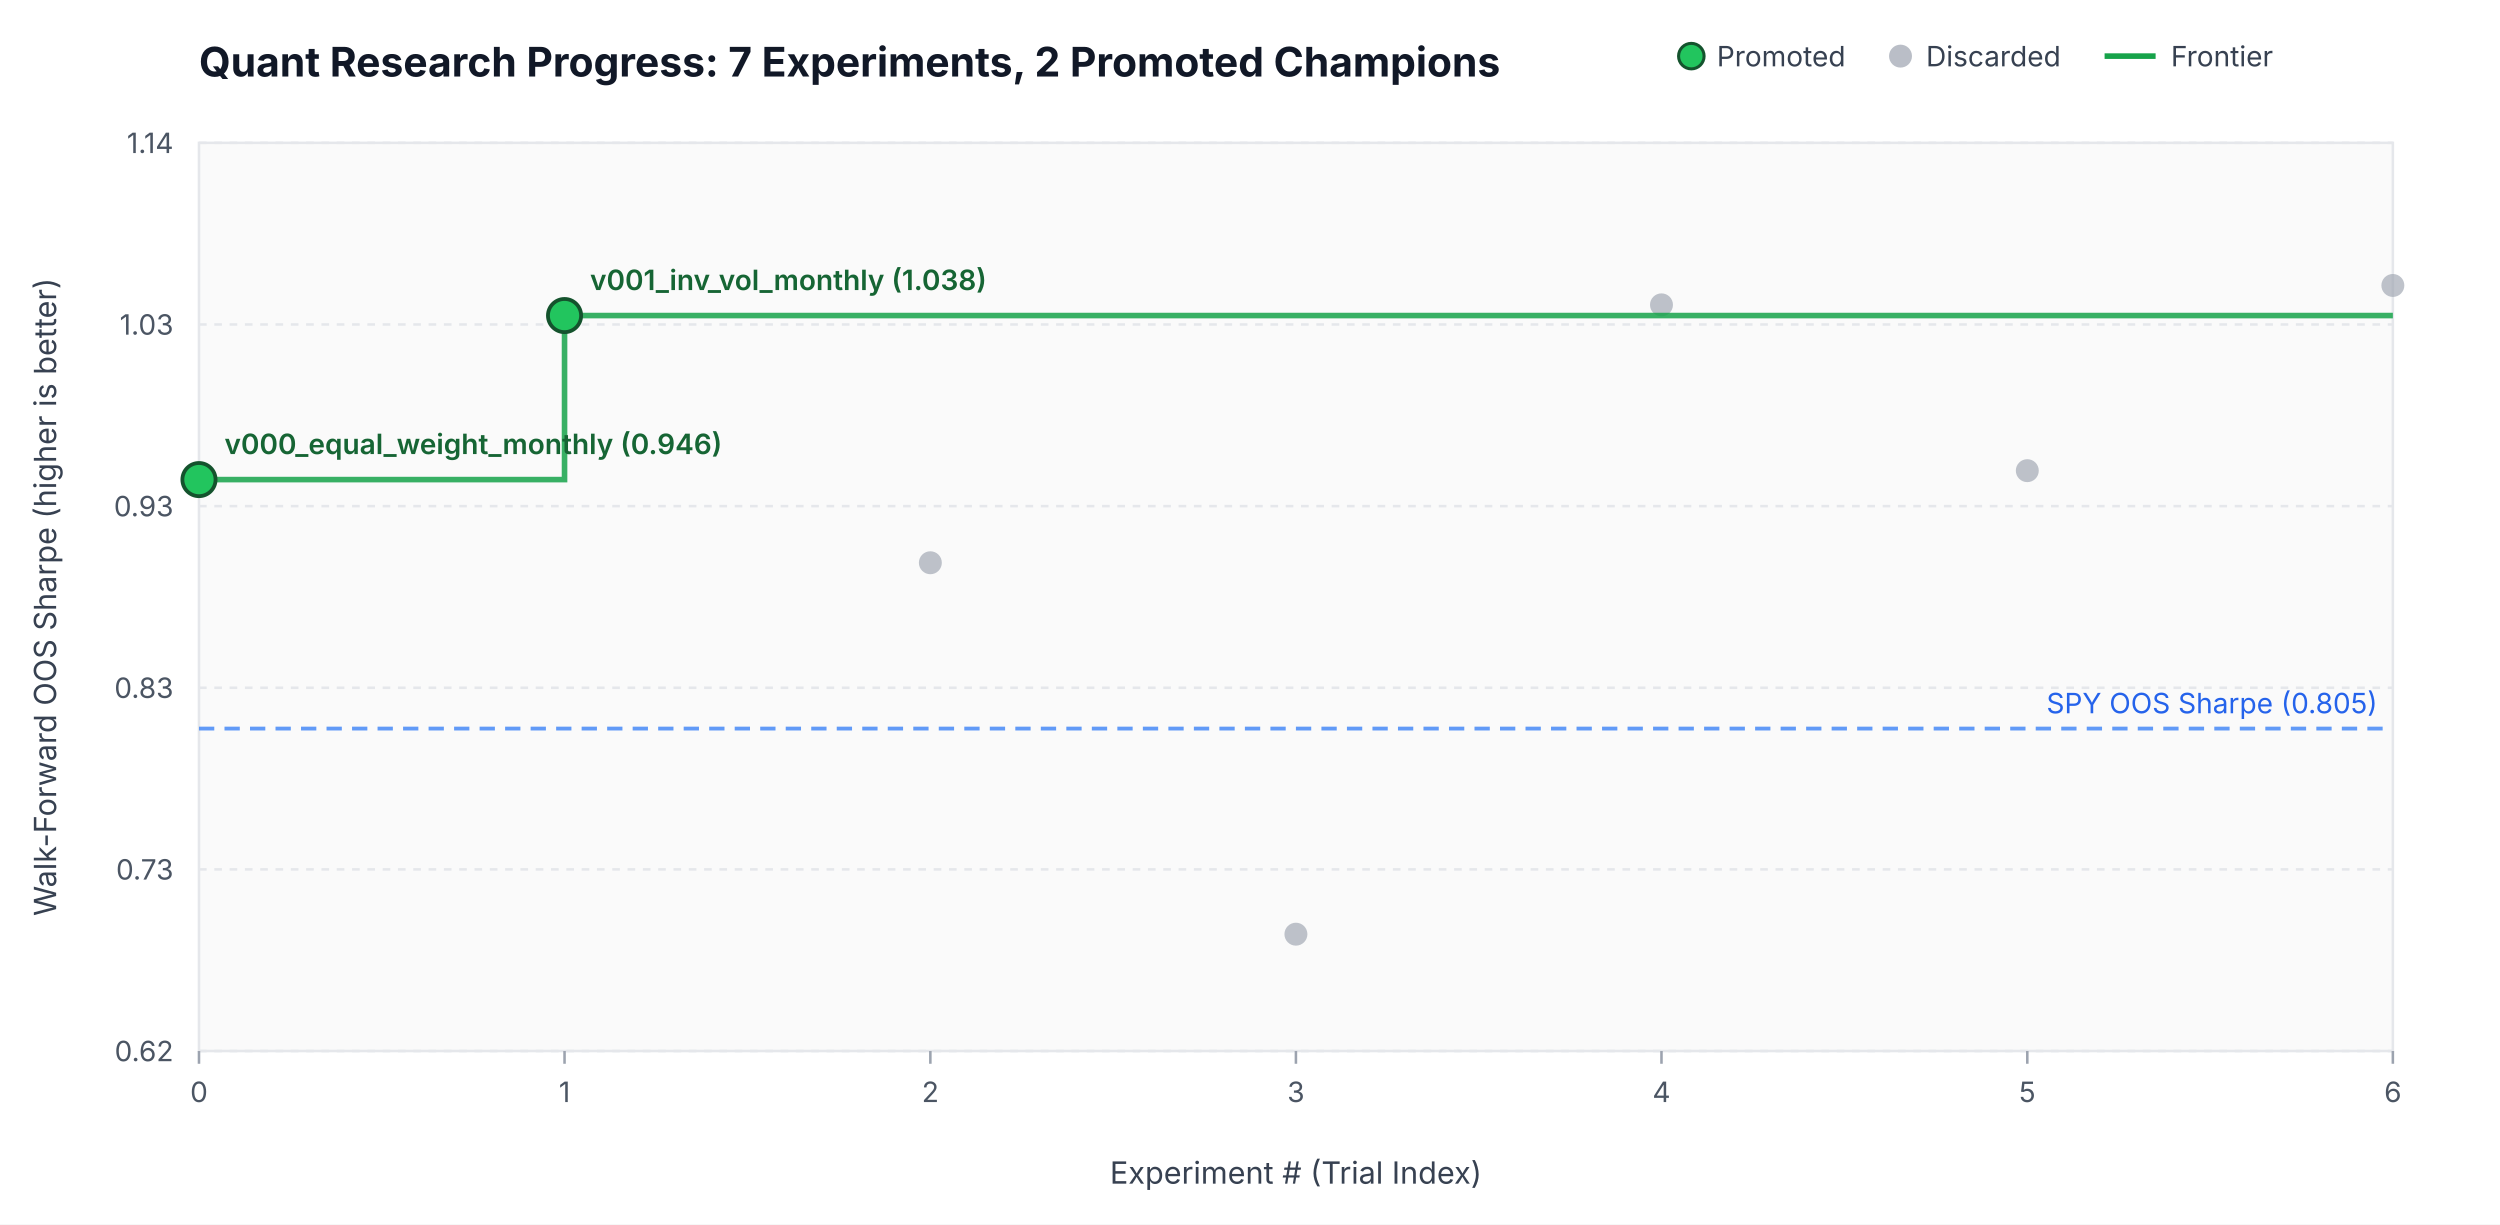
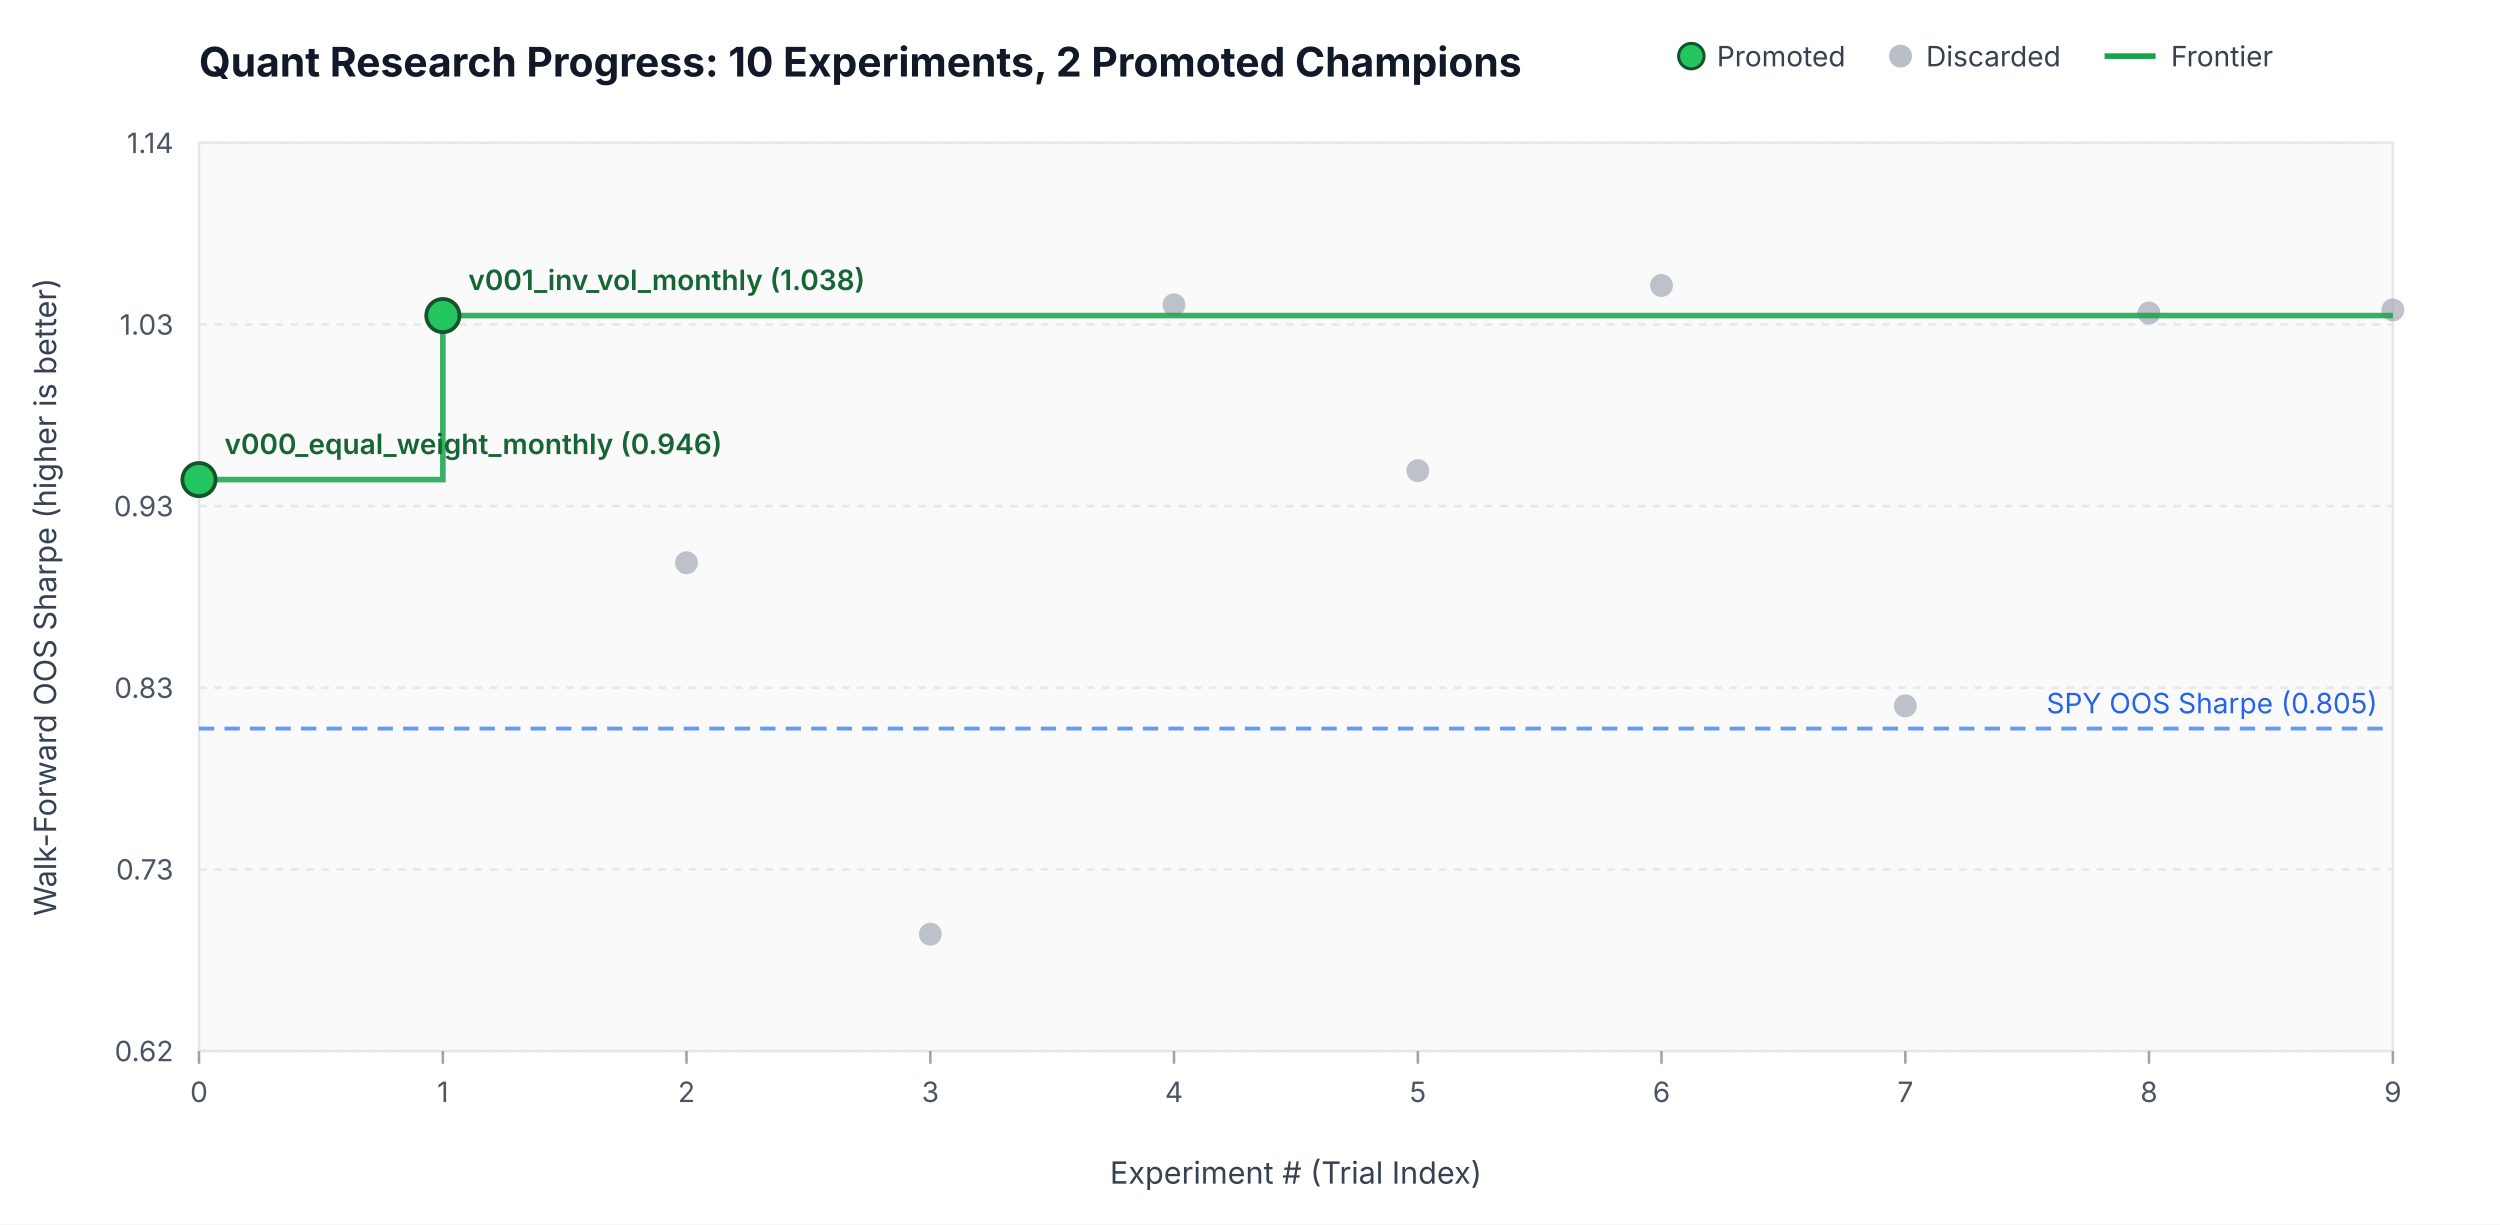
<svg xmlns="http://www.w3.org/2000/svg" width="980" height="480" viewBox="0 0 980 480" font-family="ui-sans-serif, system-ui, -apple-system, sans-serif">
  <rect width="980" height="480" fill="#ffffff" />
  <rect x="78" y="56" width="860" height="356" fill="#fafafa" stroke="#e5e7eb" stroke-width="1" />
  <line x1="78" y1="412.0" x2="938" y2="412.0" stroke="#e5e7eb" stroke-width="1" stroke-dasharray="3,3" />
  <text x="68" y="416.0" text-anchor="end" font-size="11" fill="#4b5563">0.62</text>
  <line x1="78" y1="340.8" x2="938" y2="340.8" stroke="#e5e7eb" stroke-width="1" stroke-dasharray="3,3" />
  <text x="68" y="344.8" text-anchor="end" font-size="11" fill="#4b5563">0.73</text>
  <line x1="78" y1="269.6" x2="938" y2="269.6" stroke="#e5e7eb" stroke-width="1" stroke-dasharray="3,3" />
  <text x="68" y="273.6" text-anchor="end" font-size="11" fill="#4b5563">0.83</text>
  <line x1="78" y1="198.4" x2="938" y2="198.4" stroke="#e5e7eb" stroke-width="1" stroke-dasharray="3,3" />
  <text x="68" y="202.4" text-anchor="end" font-size="11" fill="#4b5563">0.93</text>
  <line x1="78" y1="127.2" x2="938" y2="127.2" stroke="#e5e7eb" stroke-width="1" stroke-dasharray="3,3" />
  <text x="68" y="131.2" text-anchor="end" font-size="11" fill="#4b5563">1.03</text>
  <line x1="78" y1="56.0" x2="938" y2="56.0" stroke="#e5e7eb" stroke-width="1" stroke-dasharray="3,3" />
  <text x="68" y="60.0" text-anchor="end" font-size="11" fill="#4b5563">1.14</text>
  <line x1="78.0" y1="412" x2="78.0" y2="417" stroke="#9ca3af" stroke-width="1" />
  <text x="78.0" y="432" text-anchor="middle" font-size="11" fill="#4b5563">0</text>
-   <line x1="221.3" y1="412" x2="221.3" y2="417" stroke="#9ca3af" stroke-width="1" />
-   <text x="221.3" y="432" text-anchor="middle" font-size="11" fill="#4b5563">1</text>
+   <line x1="173.6" y1="412" x2="173.6" y2="417" stroke="#9ca3af" stroke-width="1" />
+   <text x="173.6" y="432" text-anchor="middle" font-size="11" fill="#4b5563">1</text>
+   <line x1="269.1" y1="412" x2="269.1" y2="417" stroke="#9ca3af" stroke-width="1" />
+   <text x="269.1" y="432" text-anchor="middle" font-size="11" fill="#4b5563">2</text>
  <line x1="364.7" y1="412" x2="364.7" y2="417" stroke="#9ca3af" stroke-width="1" />
-   <text x="364.7" y="432" text-anchor="middle" font-size="11" fill="#4b5563">2</text>
-   <line x1="508.0" y1="412" x2="508.0" y2="417" stroke="#9ca3af" stroke-width="1" />
-   <text x="508.0" y="432" text-anchor="middle" font-size="11" fill="#4b5563">3</text>
+   <text x="364.7" y="432" text-anchor="middle" font-size="11" fill="#4b5563">3</text>
+   <line x1="460.2" y1="412" x2="460.2" y2="417" stroke="#9ca3af" stroke-width="1" />
+   <text x="460.2" y="432" text-anchor="middle" font-size="11" fill="#4b5563">4</text>
+   <line x1="555.8" y1="412" x2="555.8" y2="417" stroke="#9ca3af" stroke-width="1" />
+   <text x="555.8" y="432" text-anchor="middle" font-size="11" fill="#4b5563">5</text>
  <line x1="651.3" y1="412" x2="651.3" y2="417" stroke="#9ca3af" stroke-width="1" />
-   <text x="651.3" y="432" text-anchor="middle" font-size="11" fill="#4b5563">4</text>
-   <line x1="794.7" y1="412" x2="794.7" y2="417" stroke="#9ca3af" stroke-width="1" />
-   <text x="794.7" y="432" text-anchor="middle" font-size="11" fill="#4b5563">5</text>
+   <text x="651.3" y="432" text-anchor="middle" font-size="11" fill="#4b5563">6</text>
+   <line x1="746.9" y1="412" x2="746.9" y2="417" stroke="#9ca3af" stroke-width="1" />
+   <text x="746.9" y="432" text-anchor="middle" font-size="11" fill="#4b5563">7</text>
+   <line x1="842.4" y1="412" x2="842.4" y2="417" stroke="#9ca3af" stroke-width="1" />
+   <text x="842.4" y="432" text-anchor="middle" font-size="11" fill="#4b5563">8</text>
  <line x1="938.0" y1="412" x2="938.0" y2="417" stroke="#9ca3af" stroke-width="1" />
-   <text x="938.0" y="432" text-anchor="middle" font-size="11" fill="#4b5563">6</text>
+   <text x="938.0" y="432" text-anchor="middle" font-size="11" fill="#4b5563">9</text>
  <line x1="78" y1="285.6" x2="938" y2="285.6" stroke="#3b82f6" stroke-width="1.5" stroke-dasharray="6,4" opacity="0.8" />
  <text x="932" y="279.6" text-anchor="end" font-size="11" fill="#2563eb">SPY OOS Sharpe (0.805)</text>
-   <circle cx="364.7" cy="220.6" r="4.5" fill="#9ca3af" opacity="0.65" />
-   <circle cx="508.0" cy="366.2" r="4.5" fill="#9ca3af" opacity="0.65" />
-   <circle cx="651.3" cy="119.5" r="4.5" fill="#9ca3af" opacity="0.65" />
-   <circle cx="794.7" cy="184.5" r="4.5" fill="#9ca3af" opacity="0.65" />
-   <circle cx="938.0" cy="111.9" r="4.5" fill="#9ca3af" opacity="0.65" />
-   <path d="M 78.0 188.0 L 221.3 188.0 L 221.3 123.7 L 938.0 123.7" fill="none" stroke="#16a34a" stroke-width="2.2" opacity="0.85" />
+   <circle cx="269.1" cy="220.6" r="4.5" fill="#9ca3af" opacity="0.65" />
+   <circle cx="364.7" cy="366.2" r="4.5" fill="#9ca3af" opacity="0.65" />
+   <circle cx="460.2" cy="119.5" r="4.5" fill="#9ca3af" opacity="0.65" />
+   <circle cx="555.8" cy="184.5" r="4.5" fill="#9ca3af" opacity="0.65" />
+   <circle cx="651.3" cy="111.9" r="4.5" fill="#9ca3af" opacity="0.65" />
+   <circle cx="746.9" cy="276.7" r="4.5" fill="#9ca3af" opacity="0.65" />
+   <circle cx="842.4" cy="122.7" r="4.5" fill="#9ca3af" opacity="0.65" />
+   <circle cx="938.0" cy="121.5" r="4.5" fill="#9ca3af" opacity="0.65" />
+   <path d="M 78.0 188.0 L 173.6 188.0 L 173.6 123.7 L 938.0 123.7" fill="none" stroke="#16a34a" stroke-width="2.2" opacity="0.85" />
  <circle cx="78.0" cy="188.0" r="6.5" fill="#22c55e" stroke="#14532d" stroke-width="1.5" />
  <text x="88.0" y="178.0" text-anchor="start" font-size="11" font-weight="600" fill="#166534">v000_equal_weight_monthly (0.946)</text>
-   <circle cx="221.3" cy="123.7" r="6.5" fill="#22c55e" stroke="#14532d" stroke-width="1.5" />
-   <text x="231.3" y="113.7" text-anchor="start" font-size="11" font-weight="600" fill="#166534">v001_inv_vol_monthly (1.038)</text>
-   <text x="78" y="30" font-size="16" font-weight="700" fill="#111827">Quant Research Progress: 7 Experiments, 2 Promoted Champions</text>
+   <circle cx="173.6" cy="123.7" r="6.5" fill="#22c55e" stroke="#14532d" stroke-width="1.5" />
+   <text x="183.6" y="113.7" text-anchor="start" font-size="11" font-weight="600" fill="#166534">v001_inv_vol_monthly (1.038)</text>
+   <text x="78" y="30" font-size="16" font-weight="700" fill="#111827">Quant Research Progress: 10 Experiments, 2 Promoted Champions</text>
  <text x="508.0" y="464" text-anchor="middle" font-size="12" fill="#374151">Experiment # (Trial Index)</text>
  <text x="22" y="234.0" text-anchor="middle" font-size="12" fill="#374151" transform="rotate(-90 22 234.0)">Walk-Forward OOS Sharpe (higher is better)</text>
  <circle cx="663" cy="22" r="5" fill="#22c55e" stroke="#14532d" stroke-width="1.2" />
  <text x="673" y="26" font-size="11" fill="#374151">Promoted</text>
  <circle cx="745" cy="22" r="4.5" fill="#9ca3af" opacity="0.7" />
  <text x="755" y="26" font-size="11" fill="#374151">Discarded</text>
  <line x1="825" y1="22" x2="845" y2="22" stroke="#16a34a" stroke-width="2.2" />
  <text x="851" y="26" font-size="11" fill="#374151">Frontier</text>
</svg>
